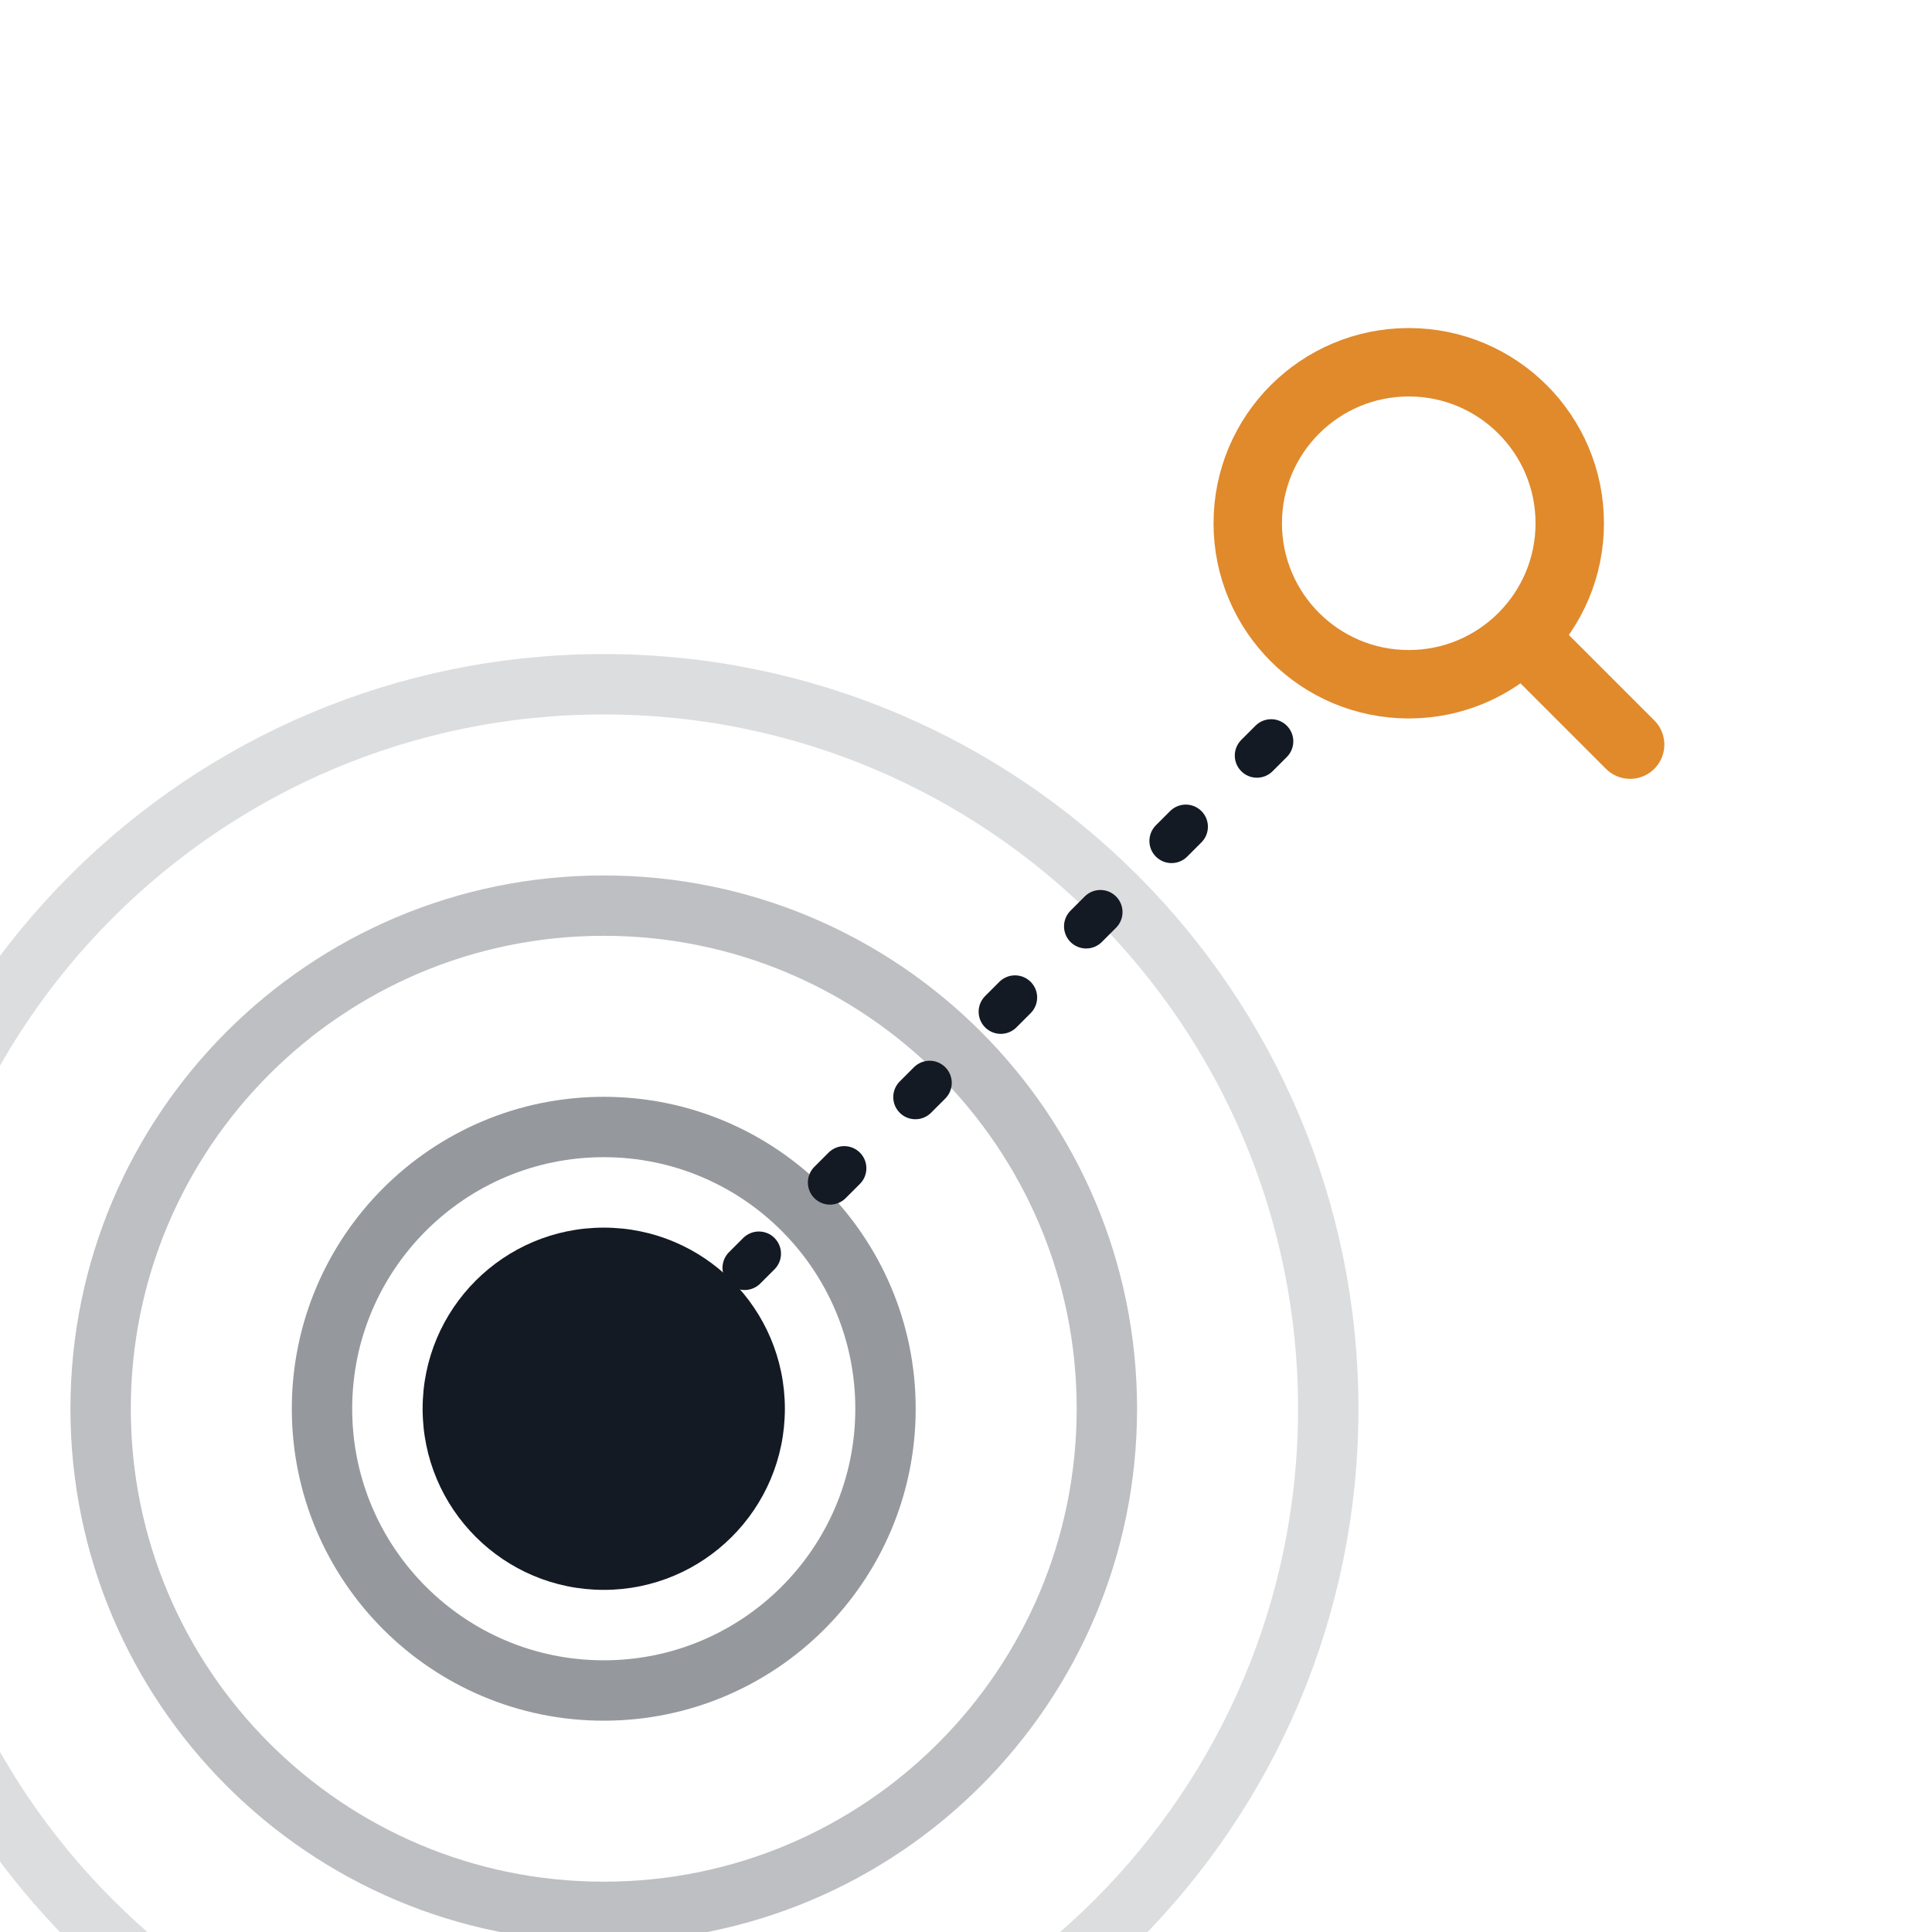
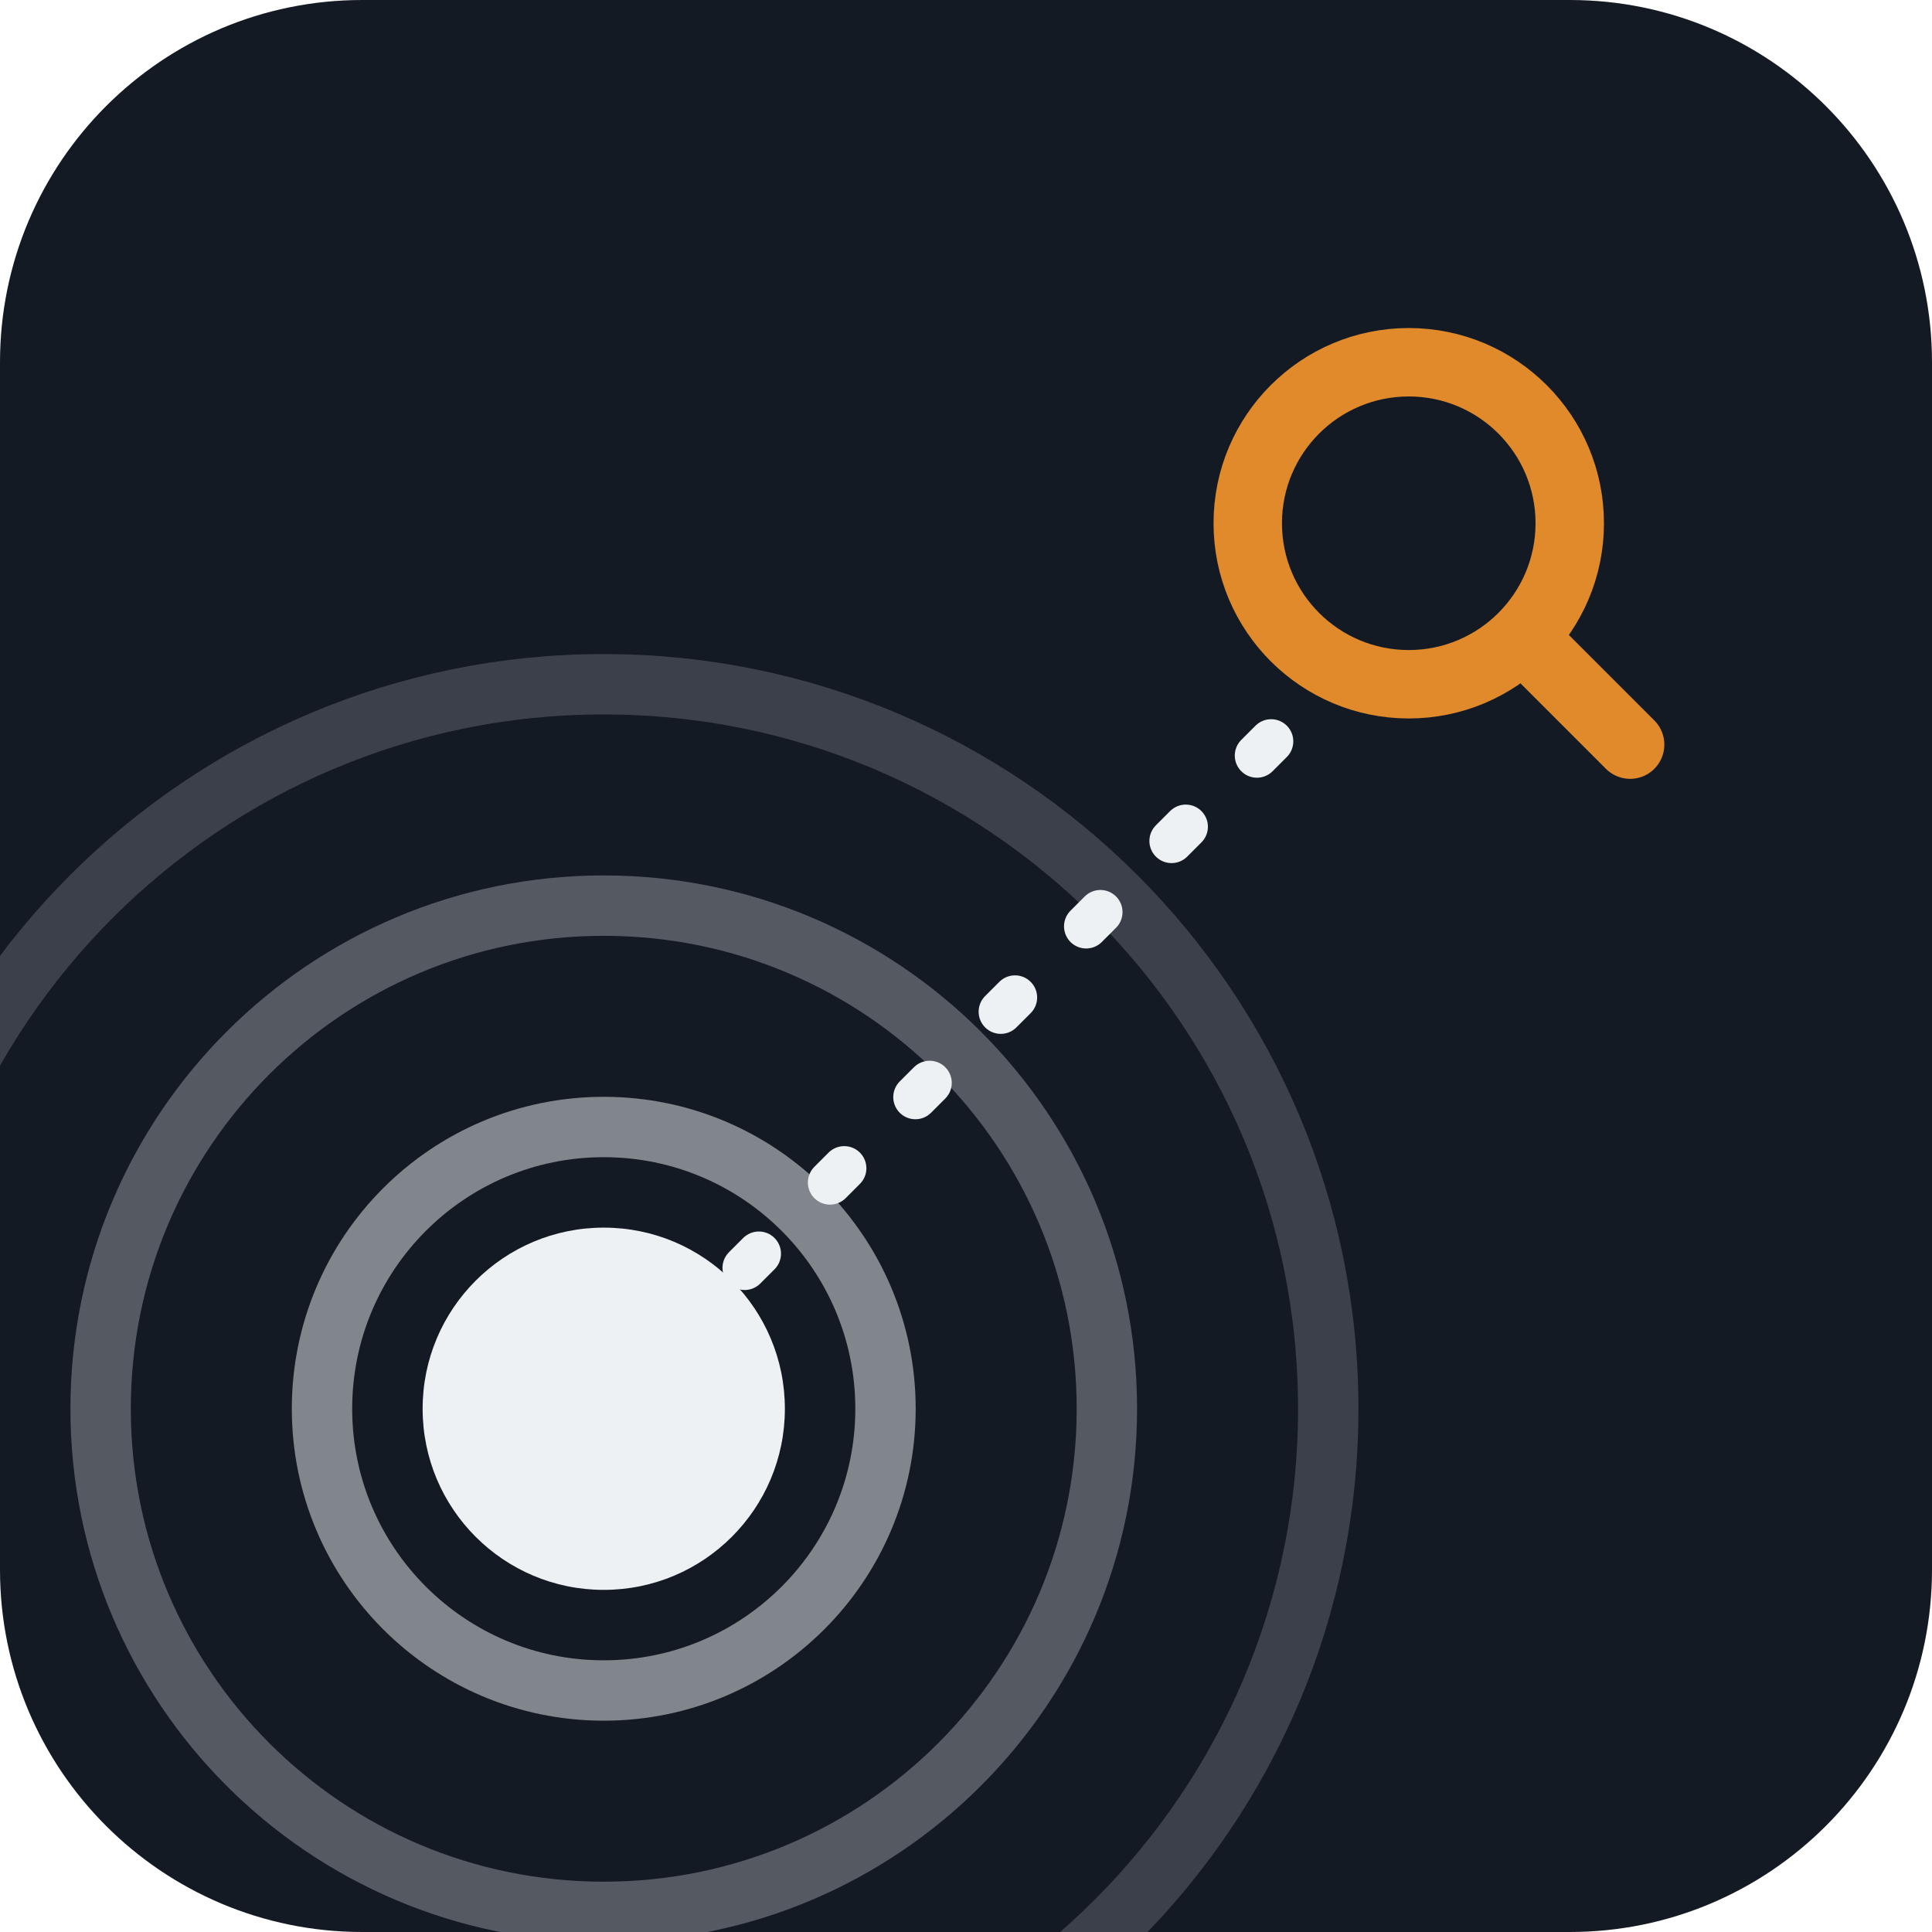
<svg xmlns="http://www.w3.org/2000/svg" viewBox="0 0 96 96">
-   <circle cx="30" cy="70" r="36" stroke="#141a24" stroke-width="3" opacity=".15" fill="none" />
-   <circle cx="30" cy="70" r="25" stroke="#141a24" stroke-width="3" opacity=".28" fill="none" />
-   <circle cx="30" cy="70" r="14" stroke="#141a24" stroke-width="3" opacity=".45" fill="none" />
-   <circle cx="30" cy="70" r="9" fill="#141a24" />
-   <line x1="37" y1="63" x2="64" y2="36" stroke="#141a24" stroke-width="2.2" stroke-dasharray="1 5" stroke-linecap="round" />
-   <circle cx="70" cy="26" r="8" stroke="#e08a2c" stroke-width="3.4" fill="none" />
-   <line x1="76" y1="32" x2="81" y2="37" stroke="#e08a2c" stroke-width="3.4" stroke-linecap="round" />
+   <defs>
+     <clipPath id="chip-4tanalyst">
+       <rect x="0" y="0" width="96" height="96" rx="18" />
+     </clipPath>
+   </defs>
+   <rect width="96" height="96" rx="18" fill="#141a24" />
+   <g clip-path="url(#chip-4tanalyst)">
+     <circle cx="30" cy="70" r="36" stroke="#eef1f4" stroke-width="3" opacity=".18" fill="none" />
+     <circle cx="30" cy="70" r="25" stroke="#eef1f4" stroke-width="3" opacity=".3" fill="none" />
+     <circle cx="30" cy="70" r="14" stroke="#eef1f4" stroke-width="3" opacity=".5" fill="none" />
+     <circle cx="30" cy="70" r="9" fill="#eef1f4" />
+     <line x1="37" y1="63" x2="64" y2="36" stroke="#eef1f4" stroke-width="2.2" stroke-dasharray="1 5" stroke-linecap="round" />
+     <circle cx="70" cy="26" r="8" stroke="#e08a2c" stroke-width="3.4" fill="none" />
+     <line x1="76" y1="32" x2="81" y2="37" stroke="#e08a2c" stroke-width="3.4" stroke-linecap="round" />
+   </g>
</svg>
